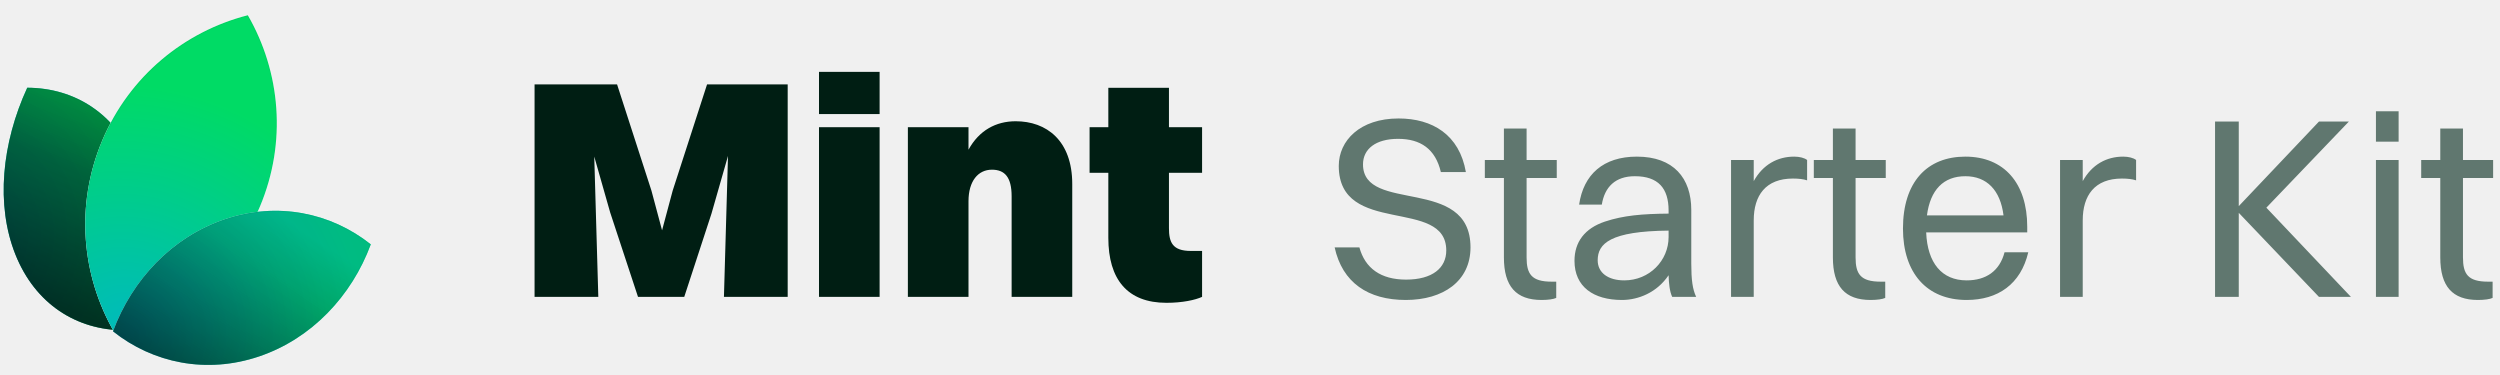
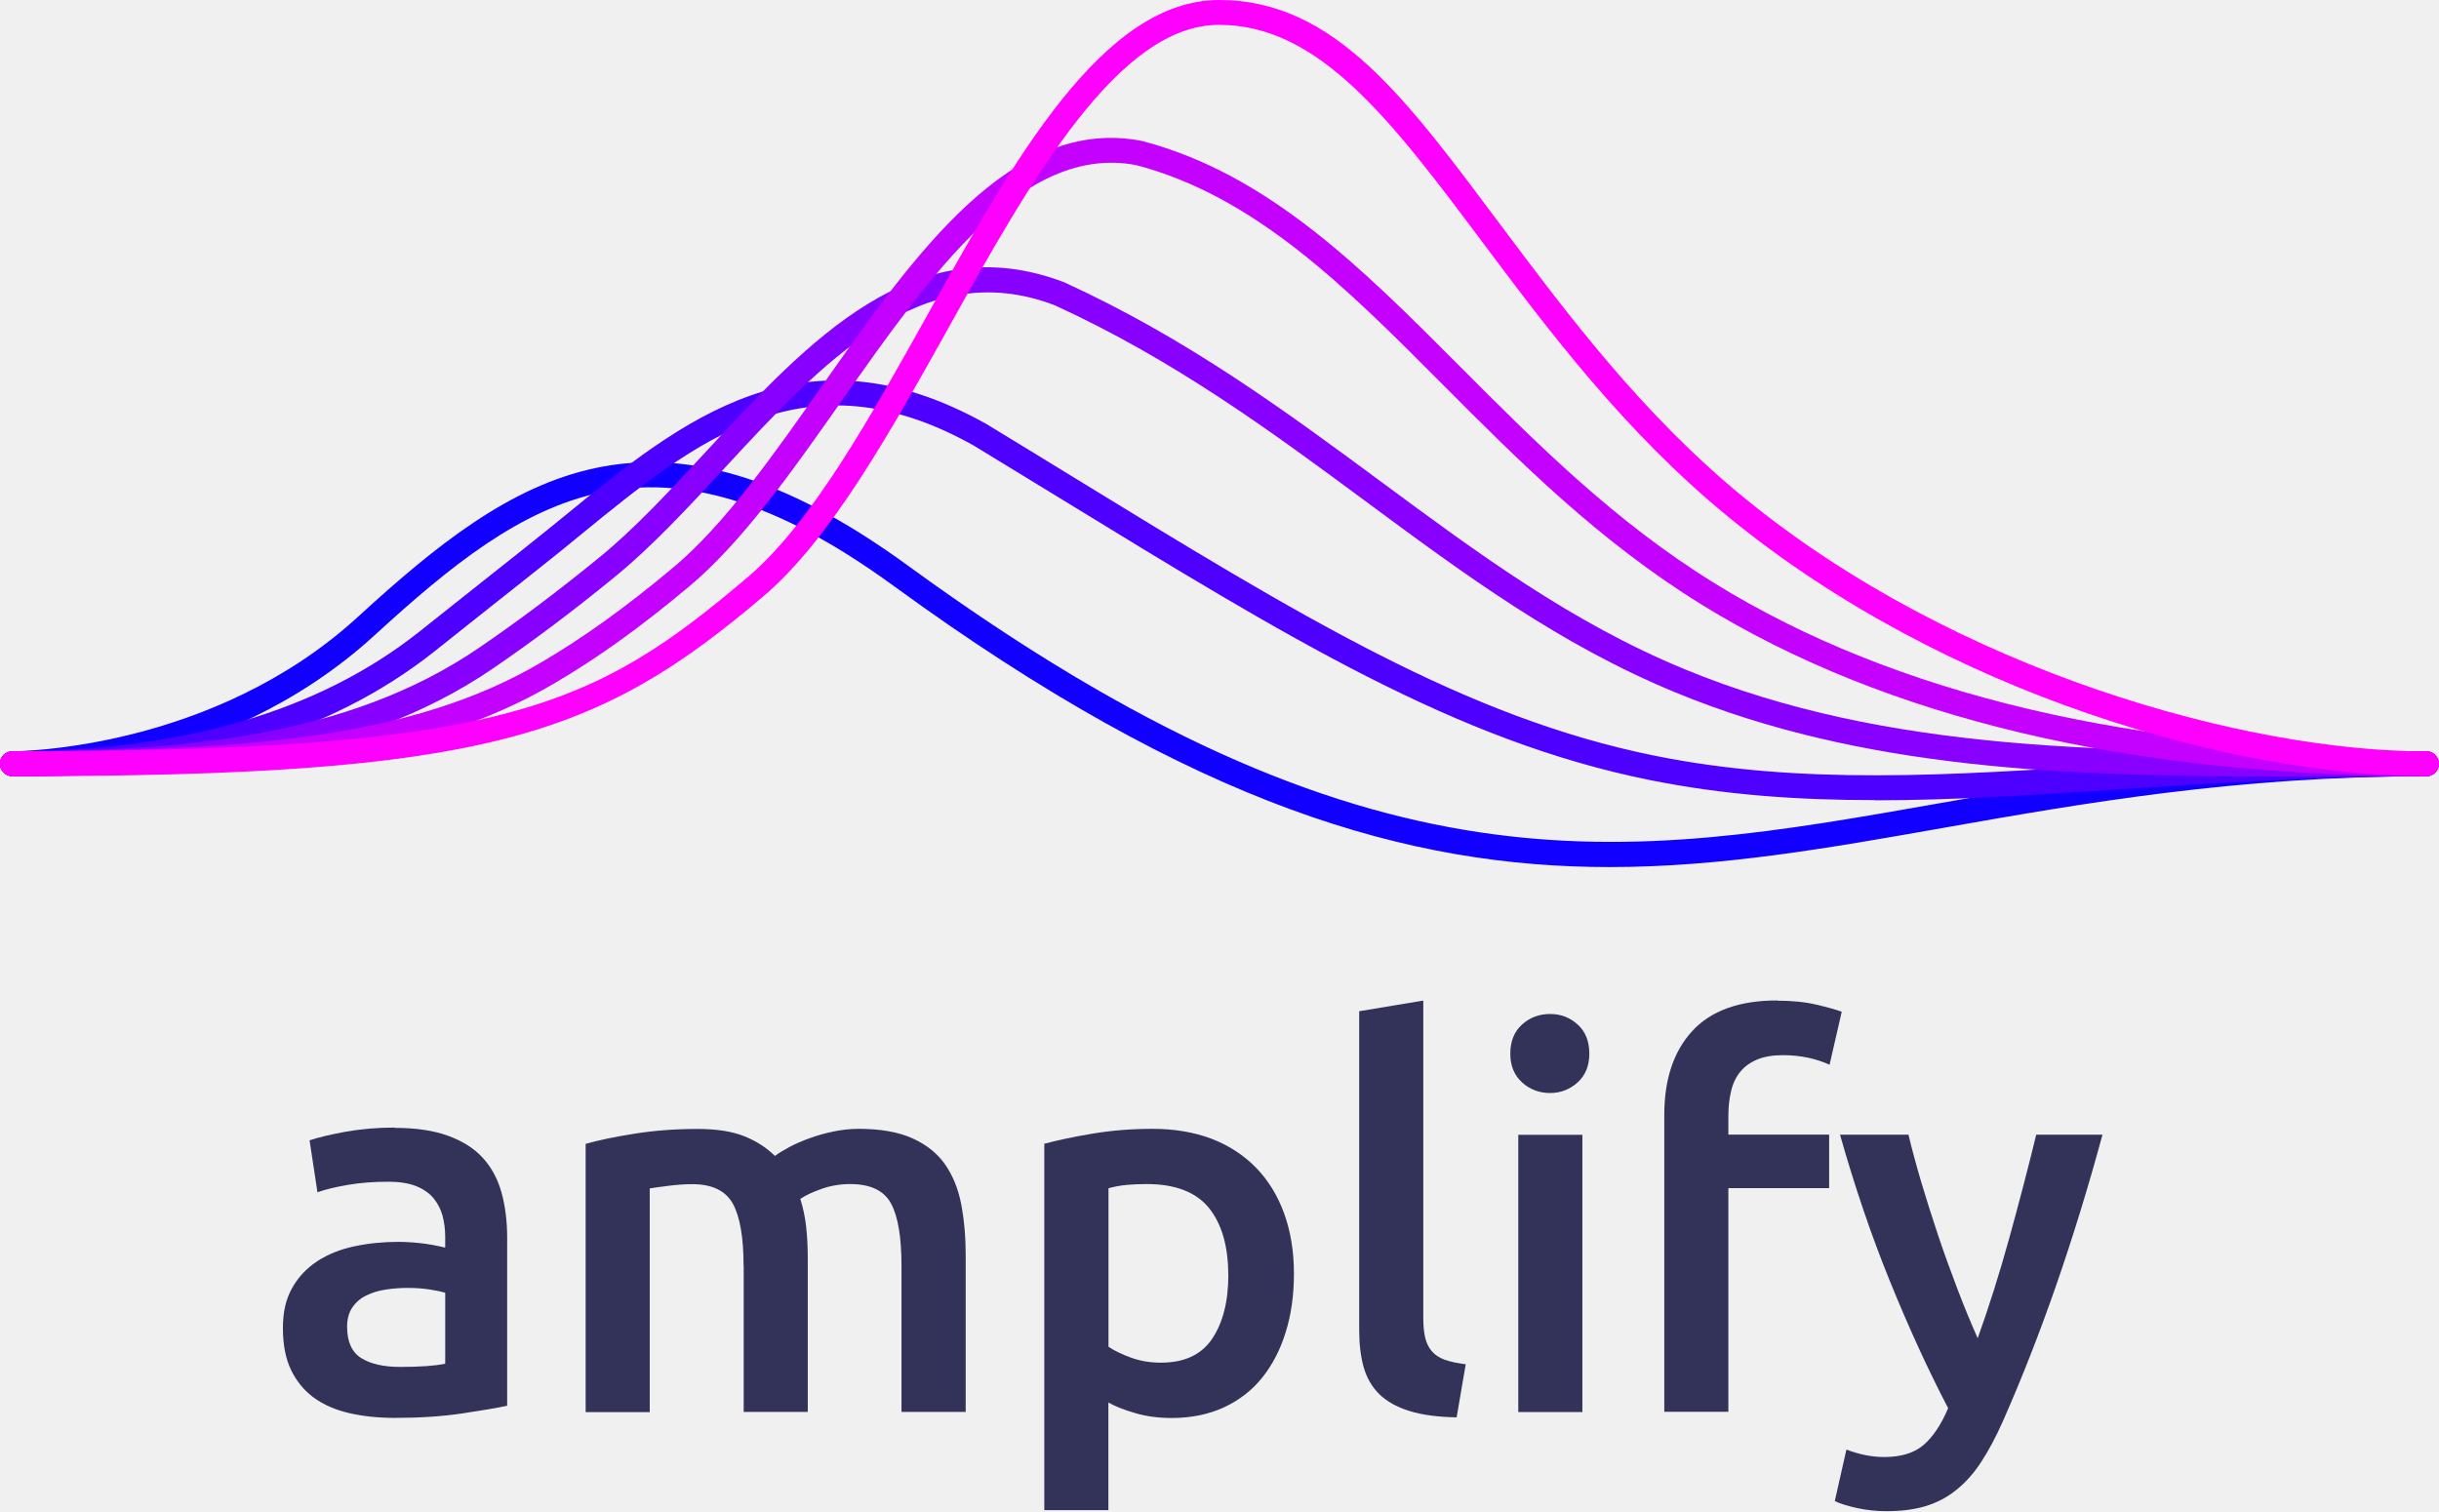
- <svg xmlns="http://www.w3.org/2000/svg" width="160" height="24" viewBox="0 0 160 24" fill="none">
-   <path d="M7.953 21.139C4.896 21.13 2.255 19.458 0.987 16.29C-0.28 13.121 0.109 9.163 1.744 5.615C4.801 5.624 7.442 7.296 8.71 10.465C9.977 13.633 9.588 17.591 7.953 21.139Z" fill="white" />
-   <path d="M7.953 21.139C4.896 21.13 2.255 19.458 0.987 16.29C-0.28 13.121 0.109 9.163 1.744 5.615C4.801 5.624 7.442 7.296 8.71 10.465C9.977 13.633 9.588 17.591 7.953 21.139Z" fill="url(#paint0_radial_115_86)" />
-   <path d="M7.953 21.139C4.896 21.13 2.255 19.458 0.987 16.29C-0.28 13.121 0.109 9.163 1.744 5.615C4.801 5.624 7.442 7.296 8.71 10.465C9.977 13.633 9.588 17.591 7.953 21.139Z" fill="black" fill-opacity="0.5" style="mix-blend-mode:hard-light" />
-   <path d="M7.953 21.139C4.896 21.13 2.255 19.458 0.987 16.29C-0.28 13.121 0.109 9.163 1.744 5.615C4.801 5.624 7.442 7.296 8.71 10.465C9.977 13.633 9.588 17.591 7.953 21.139Z" fill="url(#paint1_linear_115_86)" fill-opacity="0.5" style="mix-blend-mode:hard-light" />
-   <path d="M7.935 21.111C4.897 21.096 2.274 19.431 1.013 16.279C-0.248 13.124 0.136 9.182 1.762 5.643C4.8 5.659 7.423 7.324 8.684 10.476C9.945 13.63 9.561 17.572 7.935 21.111Z" stroke="url(#paint2_linear_115_86)" stroke-opacity="0.05" stroke-width="0.056" />
-   <path d="M7.31 21.257C11.354 20.221 14.884 17.375 16.628 13.236C18.373 9.097 17.945 4.587 15.86 0.976C11.816 2.012 8.287 4.858 6.542 8.998C4.797 13.137 5.225 17.646 7.31 21.257Z" fill="white" />
-   <path d="M7.31 21.257C11.354 20.221 14.884 17.375 16.628 13.236C18.373 9.097 17.945 4.587 15.86 0.976C11.816 2.012 8.287 4.858 6.542 8.998C4.797 13.137 5.225 17.646 7.31 21.257Z" fill="url(#paint3_radial_115_86)" />
-   <path d="M16.602 13.225C14.864 17.349 11.351 20.187 7.324 21.225C5.253 17.624 4.829 13.132 6.568 9.009C8.306 4.885 11.819 2.047 15.846 1.009C17.918 4.61 18.341 9.101 16.602 13.225Z" stroke="url(#paint4_linear_115_86)" stroke-opacity="0.05" stroke-width="0.056" />
-   <path d="M7.234 21.207C9.789 23.237 13.21 23.951 16.577 22.814C19.944 21.677 22.506 18.945 23.73 15.638C21.175 13.608 17.754 12.894 14.387 14.031C11.02 15.168 8.458 17.901 7.234 21.207Z" fill="white" />
-   <path d="M7.234 21.207C9.789 23.237 13.21 23.951 16.577 22.814C19.944 21.677 22.506 18.945 23.73 15.638C21.175 13.608 17.754 12.894 14.387 14.031C11.02 15.168 8.458 17.901 7.234 21.207Z" fill="url(#paint5_radial_115_86)" />
-   <path d="M7.234 21.207C9.789 23.237 13.21 23.951 16.577 22.814C19.944 21.677 22.506 18.945 23.73 15.638C21.175 13.608 17.754 12.894 14.387 14.031C11.02 15.168 8.458 17.901 7.234 21.207Z" fill="black" fill-opacity="0.2" style="mix-blend-mode:hard-light" />
-   <path d="M7.234 21.207C9.789 23.237 13.21 23.951 16.577 22.814C19.944 21.677 22.506 18.945 23.73 15.638C21.175 13.608 17.754 12.894 14.387 14.031C11.02 15.168 8.458 17.901 7.234 21.207Z" fill="url(#paint6_linear_115_86)" fill-opacity="0.5" style="mix-blend-mode:hard-light" />
-   <path d="M16.568 22.787C13.218 23.918 9.814 23.212 7.267 21.198C8.492 17.907 11.044 15.189 14.396 14.058C17.747 12.927 21.15 13.633 23.697 15.648C22.472 18.938 19.92 21.656 16.568 22.787Z" stroke="url(#paint7_linear_115_86)" stroke-opacity="0.05" stroke-width="0.056" />
-   <path d="M34.212 19V5.4H39.492L41.692 12.2L42.372 14.74L43.052 12.2L45.252 5.4H50.412V19H46.332L46.592 9.98L45.532 13.68L43.792 19H40.832L39.052 13.6L38.032 10.02L38.292 19H34.212ZM52.416 7.3V4.6H56.295V7.3H52.416ZM52.416 19V8.14H56.295V19H52.416ZM58.104 19V8.14H61.984V9.58C62.664 8.34 63.744 7.76 65.004 7.76C66.964 7.76 68.624 8.98 68.624 11.78V19H64.744V12.56C64.744 11.34 64.304 10.86 63.484 10.86C62.604 10.86 61.984 11.58 61.984 12.88V19H58.104ZM70.933 15.22V11.06H69.733V8.14H70.933V5.62H74.813V8.14H76.933V11.06H74.813V14.6C74.813 15.5 75.033 16.06 76.213 16.06H76.933V19C76.493 19.2 75.673 19.38 74.653 19.38C72.153 19.38 70.933 17.88 70.933 15.22Z" fill="#001E13" />
-   <path d="M87.232 10.519C87.232 13.687 94.112 11.229 94.112 15.832C94.112 17.994 92.364 19.198 89.971 19.198C87.562 19.198 85.912 18.093 85.417 15.832H87.001C87.364 17.169 88.371 17.895 89.987 17.895C91.671 17.895 92.561 17.152 92.561 16.03C92.561 12.598 85.681 15.155 85.681 10.618C85.681 9.001 87.034 7.582 89.509 7.582C91.671 7.582 93.403 8.621 93.816 11.014H92.215C91.868 9.529 90.912 8.886 89.476 8.886C88.057 8.886 87.232 9.529 87.232 10.519ZM96.25 16.476V11.393H95.029V10.239H96.25V8.226H97.702V10.239H99.632V11.393H97.702V16.476C97.702 17.532 98.015 18.026 99.302 18.026H99.599V19.066C99.434 19.148 99.071 19.198 98.659 19.198C97.025 19.198 96.25 18.323 96.25 16.476ZM102.516 13.093H101.064C101.345 11.162 102.615 10.024 104.76 10.024C107.103 10.024 108.242 11.393 108.242 13.44V16.888C108.242 17.895 108.324 18.521 108.555 19H107.021C106.856 18.654 106.806 18.142 106.79 17.614C106.047 18.72 104.859 19.198 103.803 19.198C101.988 19.198 100.767 18.357 100.767 16.69C100.767 15.486 101.427 14.611 102.714 14.182C103.902 13.786 105.107 13.687 106.79 13.671V13.473C106.79 12.053 106.13 11.278 104.628 11.278C103.374 11.278 102.698 11.971 102.516 13.093ZM102.252 16.657C102.252 17.465 102.929 17.944 103.952 17.944C105.569 17.944 106.79 16.674 106.79 15.172V14.759C103.061 14.793 102.252 15.585 102.252 16.657ZM110.787 19V10.239H112.239V11.591C112.833 10.519 113.774 10.024 114.83 10.024C115.176 10.024 115.49 10.107 115.655 10.239V11.542C115.407 11.46 115.094 11.427 114.747 11.427C112.998 11.427 112.239 12.515 112.239 14.1V19H110.787ZM117.305 16.476V11.393H116.084V10.239H117.305V8.226H118.757V10.239H120.688V11.393H118.757V16.476C118.757 17.532 119.071 18.026 120.358 18.026H120.655V19.066C120.49 19.148 120.127 19.198 119.714 19.198C118.081 19.198 117.305 18.323 117.305 16.476ZM129.809 16.145C129.33 18.192 127.862 19.198 125.865 19.198C123.324 19.198 121.79 17.482 121.79 14.627C121.79 11.658 123.324 10.024 125.783 10.024C128.258 10.024 129.743 11.723 129.743 14.512V14.875H123.275C123.357 16.838 124.281 17.944 125.865 17.944C127.103 17.944 127.977 17.35 128.291 16.145H129.809ZM125.783 11.278C124.38 11.278 123.539 12.152 123.324 13.786H128.225C128.027 12.169 127.152 11.278 125.783 11.278ZM131.843 19V10.239H133.295V11.591C133.889 10.519 134.829 10.024 135.885 10.024C136.232 10.024 136.545 10.107 136.71 10.239V11.542C136.463 11.46 136.149 11.427 135.803 11.427C134.054 11.427 133.295 12.515 133.295 14.1V19H131.843ZM141.763 19V7.78H143.281V13.192L148.413 7.78H150.327L145.047 13.291L150.459 19H148.413L143.281 13.621V19H141.763ZM152.06 9.067V7.12H153.512V9.067H152.06ZM152.06 19V10.239H153.512V19H152.06ZM156.178 16.476V11.393H154.957V10.239H156.178V8.226H157.63V10.239H159.56V11.393H157.63V16.476C157.63 17.532 157.943 18.026 159.23 18.026H159.527V19.066C159.362 19.148 158.999 19.198 158.587 19.198C156.953 19.198 156.178 18.323 156.178 16.476Z" fill="#002719" fill-opacity="0.6" />
+ <svg xmlns="http://www.w3.org/2000/svg" id="Layer_1" viewBox="0 0 228.72 141.73">
  <defs>
-     <radialGradient id="paint0_radial_115_86" cx="0" cy="0" r="1" gradientUnits="userSpaceOnUse" gradientTransform="translate(-3.00503 15.023) rotate(-10.029) scale(17.9572 17.784)">
-       <stop stop-color="#00B0BB" />
-       <stop offset="1" stop-color="#00DB65" />
-     </radialGradient>
-     <linearGradient id="paint1_linear_115_86" x1="7.39" y1="4.813" x2="1.63" y2="18.689" gradientUnits="userSpaceOnUse">
-       <stop stop-color="#18E299" />
-       <stop offset="1" />
-     </linearGradient>
-     <linearGradient id="paint2_linear_115_86" x1="7.948" y1="8.016" x2="1.761" y2="18.746" gradientUnits="userSpaceOnUse">
-       <stop />
-       <stop offset="1" stop-opacity="0" />
-     </linearGradient>
-     <radialGradient id="paint3_radial_115_86" cx="0" cy="0" r="1" gradientUnits="userSpaceOnUse" gradientTransform="translate(8.11404 20.8822) rotate(-75.7542) scale(21.6246 23.7772)">
-       <stop stop-color="#00BBBB" />
-       <stop offset="0.713" stop-color="#00DB65" />
-     </radialGradient>
-     <linearGradient id="paint4_linear_115_86" x1="7.602" y1="5.871" x2="15.556" y2="16.372" gradientUnits="userSpaceOnUse">
-       <stop />
-       <stop offset="1" stop-opacity="0" />
-     </linearGradient>
-     <radialGradient id="paint5_radial_115_86" cx="0" cy="0" r="1" gradientUnits="userSpaceOnUse" gradientTransform="translate(7.84537 21.5181) rotate(-20.3525) scale(18.5603 17.32)">
-       <stop stop-color="#00B0BB" />
-       <stop offset="1" stop-color="#00DB65" />
-     </radialGradient>
-     <linearGradient id="paint6_linear_115_86" x1="16.808" y1="13.007" x2="10.041" y2="22.994" gradientUnits="userSpaceOnUse">
-       <stop stop-color="#00B1BC" />
-       <stop offset="1" />
-     </linearGradient>
-     <linearGradient id="paint7_linear_115_86" x1="16.808" y1="13.007" x2="14.169" y2="23.841" gradientUnits="userSpaceOnUse">
-       <stop />
-       <stop offset="1" stop-opacity="0" />
-     </linearGradient>
+     <style>.cls-1{fill:#f0f;}.cls-2{fill:#80f;}.cls-3{fill:#c400ff;}.cls-4{fill:#333258;}.cls-5{fill:#10f;}.cls-6{fill:#4d00ff;}</style>
  </defs>
+   <g>
+     <path class="cls-5" d="M150.93,81.32c-18.73,0-38.76-5.68-67.17-26.4-22.52-16.41-34.35-8.42-48.61,4.64C20.7,72.8,1.96,72.76,1.15,72.79c-.64,0-1.16-.53-1.15-1.17,0-.64,.53-1.16,1.17-1.16h.02c.51,0,18.76-.13,32.39-12.62,14.6-13.38,27.66-22.22,51.55-4.8,43.48,31.7,67,27.55,96.77,22.29,12.93-2.28,27.59-4.87,45.6-4.87,.64,0,1.17,.52,1.17,1.17s-.52,1.17-1.17,1.17c-17.81,0-32.36,2.57-45.19,4.83-10.87,1.92-20.92,3.69-31.37,3.69Z" />
+     <path class="cls-6" d="M175.8,75.04c-7.22,0-14.17-.48-21.13-1.89-18.14-3.67-33.79-13.26-55.46-26.54-2.55-1.56-5.18-3.17-7.91-4.83-15.78-8.84-26.03-.46-36.89,8.41-1.33,1.09-2.66,2.18-3.99,3.22-1.95,1.54-3.87,3.06-5.79,4.59l-3.91,3.11c-9.79,7.76-23.1,11.7-39.56,11.7C.52,72.79,0,72.27,0,71.63s.52-1.17,1.17-1.17c15.93,0,28.75-3.77,38.12-11.19l3.9-3.1c1.92-1.53,3.84-3.05,5.8-4.6,1.32-1.04,2.64-2.12,3.96-3.19,10.98-8.97,22.34-18.25,39.54-8.62,2.77,1.68,5.4,3.3,7.95,4.86,21.46,13.15,36.97,22.66,54.7,26.25,13.73,2.78,27.58,1.87,43.63,.81,9.08-.6,18.47-1.21,28.74-1.21,.64,0,1.17,.52,1.17,1.17s-.52,1.17-1.17,1.17c-10.19,0-19.55,.62-28.59,1.21-8.17,.54-15.78,1.04-23.12,1.04Z" />
+     <path class="cls-2" d="M214.04,72.83c-20.26,0-39.43-.66-56.95-7.9-10.87-4.49-19.69-11.01-29.02-17.91-8.81-6.52-17.93-13.25-29.16-18.39-12.45-4.76-21.86,5.43-30.97,15.28-3.38,3.66-6.87,7.43-10.44,10.32-3.83,3.13-7.39,5.8-11.18,8.4-13.01,8.93-29.39,10.16-45.14,10.16C.52,72.79,0,72.27,0,71.63s.52-1.17,1.17-1.17c15.38,0,31.34-1.18,43.83-9.76,3.74-2.56,7.25-5.2,11.03-8.28,3.44-2.78,6.72-6.33,10.2-10.09,9.64-10.42,19.6-21.19,33.58-15.85,11.52,5.27,20.74,12.08,29.65,18.66,9.22,6.82,17.92,13.25,28.53,17.63,19.04,7.86,40.32,7.79,62.85,7.7l6.69-.02c.64,0,1.17,.52,1.17,1.17s-.52,1.17-1.17,1.17l-6.69,.02c-2.28,0-4.55,.02-6.8,.02Z" />
+     <path class="cls-3" d="M227.54,72.79c-27.83,0-50.7-5.42-67.99-16.1-9.65-5.97-17.08-13.42-24.26-20.63-9.04-9.08-17.58-17.65-28.73-20.57-10.64-2.05-19.26,10.19-27.6,22.06-4.59,6.54-9.34,13.3-14.4,17.51-4.61,3.85-8.53,6.66-12.68,9.09-12.3,7.22-27.91,8.64-50.72,8.64C.52,72.79,0,72.27,0,71.63s.52-1.17,1.17-1.17c22.41,0,37.7-1.36,49.54-8.31,4.04-2.37,7.85-5.11,12.37-8.88,4.83-4.01,9.48-10.64,13.99-17.06,8.76-12.48,17.82-25.37,30.02-22.99,11.83,3.1,20.59,11.89,29.86,21.19,7.09,7.11,14.41,14.47,23.83,20.29,16.91,10.45,39.38,15.76,66.76,15.76,.64,0,1.17,.52,1.17,1.17s-.52,1.17-1.17,1.17Z" />
+     <path class="cls-1" d="M227.55,72.79c-17.81,0-44.98-7.53-65.51-24.34-9.69-7.94-16.76-17.38-23-25.71-8.54-11.41-15.29-20.41-24.72-20.41s-17.59,14.43-25.36,28.39c-5.44,9.75-11.06,19.84-17.34,25.18-15.64,13.29-26.17,16.9-70.47,16.9C.52,72.79,0,72.27,0,71.63s.52-1.17,1.17-1.17c45.88,0,54.43-3.99,68.96-16.34,5.96-5.06,11.47-14.96,16.81-24.53C95.04,15.04,103.41,0,114.33,0s17.65,9.42,26.58,21.35c6.16,8.22,13.14,17.55,22.61,25.3,19.97,16.36,47.19,23.82,64.03,23.82,.64,0,1.17,.52,1.17,1.17s-.52,1.17-1.17,1.17Z" />
+   </g>
+   <g>
+     <path class="cls-4" d="M37.02,105.78c1.99,0,3.66,.25,5.02,.75s2.45,1.19,3.26,2.09c.81,.9,1.39,1.98,1.74,3.26,.35,1.28,.52,2.68,.52,4.2v15.76c-.93,.2-2.33,.44-4.2,.72s-3.98,.42-6.34,.42c-1.56,0-2.98-.15-4.28-.45-1.29-.3-2.39-.78-3.3-1.44-.91-.66-1.62-1.53-2.14-2.59-.51-1.06-.77-2.37-.77-3.93s.29-2.75,.87-3.78c.58-1.03,1.37-1.86,2.36-2.51,1-.65,2.15-1.11,3.46-1.39,1.31-.28,2.68-.42,4.1-.42,.66,0,1.36,.04,2.09,.12,.73,.08,1.51,.22,2.34,.42v-1c0-.69-.08-1.36-.25-1.99-.17-.63-.46-1.18-.87-1.67-.41-.48-.96-.85-1.64-1.12-.68-.26-1.54-.4-2.56-.4-1.39,0-2.67,.1-3.83,.3-1.16,.2-2.11,.43-2.83,.69l-.74-4.87c.76-.26,1.87-.53,3.33-.8,1.46-.26,3.02-.4,4.67-.4Zm.5,22.42c1.86,0,3.27-.1,4.23-.3v-6.66c-.33-.1-.81-.2-1.44-.3-.63-.1-1.33-.15-2.09-.15-.66,0-1.34,.05-2.01,.15-.68,.1-1.29,.28-1.84,.55-.55,.26-.99,.64-1.32,1.12-.33,.48-.5,1.09-.5,1.81,0,1.43,.45,2.41,1.34,2.96s2.11,.82,3.63,.82Z" />
+     <path class="cls-4" d="M69.73,118.76c0-2.72-.34-4.68-1.02-5.89s-1.95-1.81-3.8-1.81c-.66,0-1.39,.05-2.19,.15s-1.39,.18-1.79,.25v20.98h-6.01v-25.16c1.16-.33,2.67-.65,4.55-.95,1.87-.3,3.85-.45,5.94-.45,1.79,0,3.26,.23,4.4,.69,1.14,.46,2.09,1.08,2.86,1.84,.36-.27,.83-.55,1.39-.85,.56-.3,1.2-.57,1.89-.82s1.43-.46,2.21-.62,1.57-.25,2.36-.25c2.02,0,3.69,.29,5,.87,1.31,.58,2.34,1.39,3.08,2.43,.74,1.05,1.26,2.31,1.54,3.78,.28,1.47,.42,3.09,.42,4.85v14.62h-6.02v-13.67c0-2.72-.33-4.68-.99-5.89-.66-1.21-1.94-1.81-3.83-1.81-.96,0-1.87,.16-2.73,.47-.86,.31-1.51,.62-1.94,.92,.26,.83,.45,1.71,.55,2.63,.1,.93,.15,1.92,.15,2.98v14.37h-6.01v-13.67Z" />
+     <path class="cls-4" d="M121.34,119.46c0,1.99-.25,3.81-.77,5.47-.51,1.66-1.25,3.08-2.21,4.28s-2.16,2.12-3.6,2.79c-1.44,.66-3.08,.99-4.9,.99-1.23,0-2.35-.15-3.38-.45-1.03-.3-1.88-.63-2.54-1v10.09h-6.01v-34.36c1.23-.33,2.73-.65,4.52-.95,1.79-.3,3.68-.45,5.67-.45s3.9,.32,5.52,.94c1.62,.63,3.01,1.54,4.15,2.71,1.14,1.18,2.02,2.6,2.63,4.28,.61,1.68,.92,3.56,.92,5.64Zm-6.16,.1c0-2.69-.61-4.77-1.81-6.27-1.21-1.49-3.16-2.24-5.84-2.24-.56,0-1.15,.02-1.77,.07-.61,.05-1.22,.16-1.81,.32v14.87c.53,.36,1.24,.7,2.11,1.02,.88,.32,1.81,.47,2.81,.47,2.19,0,3.79-.74,4.8-2.24s1.52-3.5,1.52-6.01Z" />
+     <path class="cls-4" d="M136.61,132.93c-1.79-.03-3.27-.23-4.45-.6s-2.11-.89-2.81-1.57c-.69-.68-1.18-1.52-1.47-2.53-.28-1.01-.42-2.16-.42-3.46v-29.93l6.01-1v29.78c0,.73,.06,1.34,.18,1.84,.12,.5,.32,.92,.62,1.27,.3,.35,.7,.61,1.22,.8,.51,.18,1.17,.32,1.96,.42l-.85,4.97Z" />
+     <path class="cls-4" d="M149.04,98.82c0,1.13-.36,2.02-1.09,2.69-.73,.66-1.59,1-2.59,1s-1.91-.33-2.63-1c-.73-.66-1.1-1.56-1.1-2.69s.36-2.07,1.1-2.73c.73-.66,1.61-.99,2.63-.99s1.86,.33,2.59,.99c.73,.66,1.09,1.57,1.09,2.73Zm-.65,33.61h-6.01v-26h6.01v26Z" />
+     <path class="cls-4" d="M166.64,93.85c1.39,0,2.62,.12,3.68,.37,1.06,.25,1.85,.47,2.39,.67l-1.14,4.97c-.56-.26-1.22-.48-1.96-.65-.75-.16-1.55-.25-2.41-.25-.96,0-1.78,.14-2.44,.42-.66,.28-1.19,.67-1.59,1.17-.4,.5-.68,1.1-.84,1.81-.17,.71-.25,1.48-.25,2.31v1.74h9.45v5.02h-9.45v20.98h-6.01v-27.84c0-3.35,.88-5.98,2.63-7.88s4.41-2.86,7.95-2.86Z" />
+     <path class="cls-4" d="M197.16,106.43c-2.68,9.88-5.79,18.83-9.33,26.85-.66,1.49-1.34,2.76-2.04,3.83-.69,1.06-1.47,1.94-2.34,2.63-.86,.7-1.83,1.2-2.89,1.52s-2.29,.47-3.68,.47c-.93,0-1.85-.1-2.76-.3-.91-.2-1.6-.42-2.06-.65l1.09-4.83c1.2,.46,2.38,.7,3.55,.7,1.56,0,2.79-.37,3.67-1.12s1.66-1.9,2.32-3.46c-1.9-3.64-3.72-7.62-5.47-11.93s-3.3-8.88-4.67-13.72h6.42c.33,1.39,.74,2.9,1.22,4.52s1.01,3.27,1.57,4.95c.56,1.68,1.17,3.34,1.8,5s1.27,3.2,1.9,4.62c1.06-2.95,2.05-6.09,2.97-9.42,.92-3.33,1.76-6.55,2.52-9.67h6.21Z" />
+   </g>
</svg>
